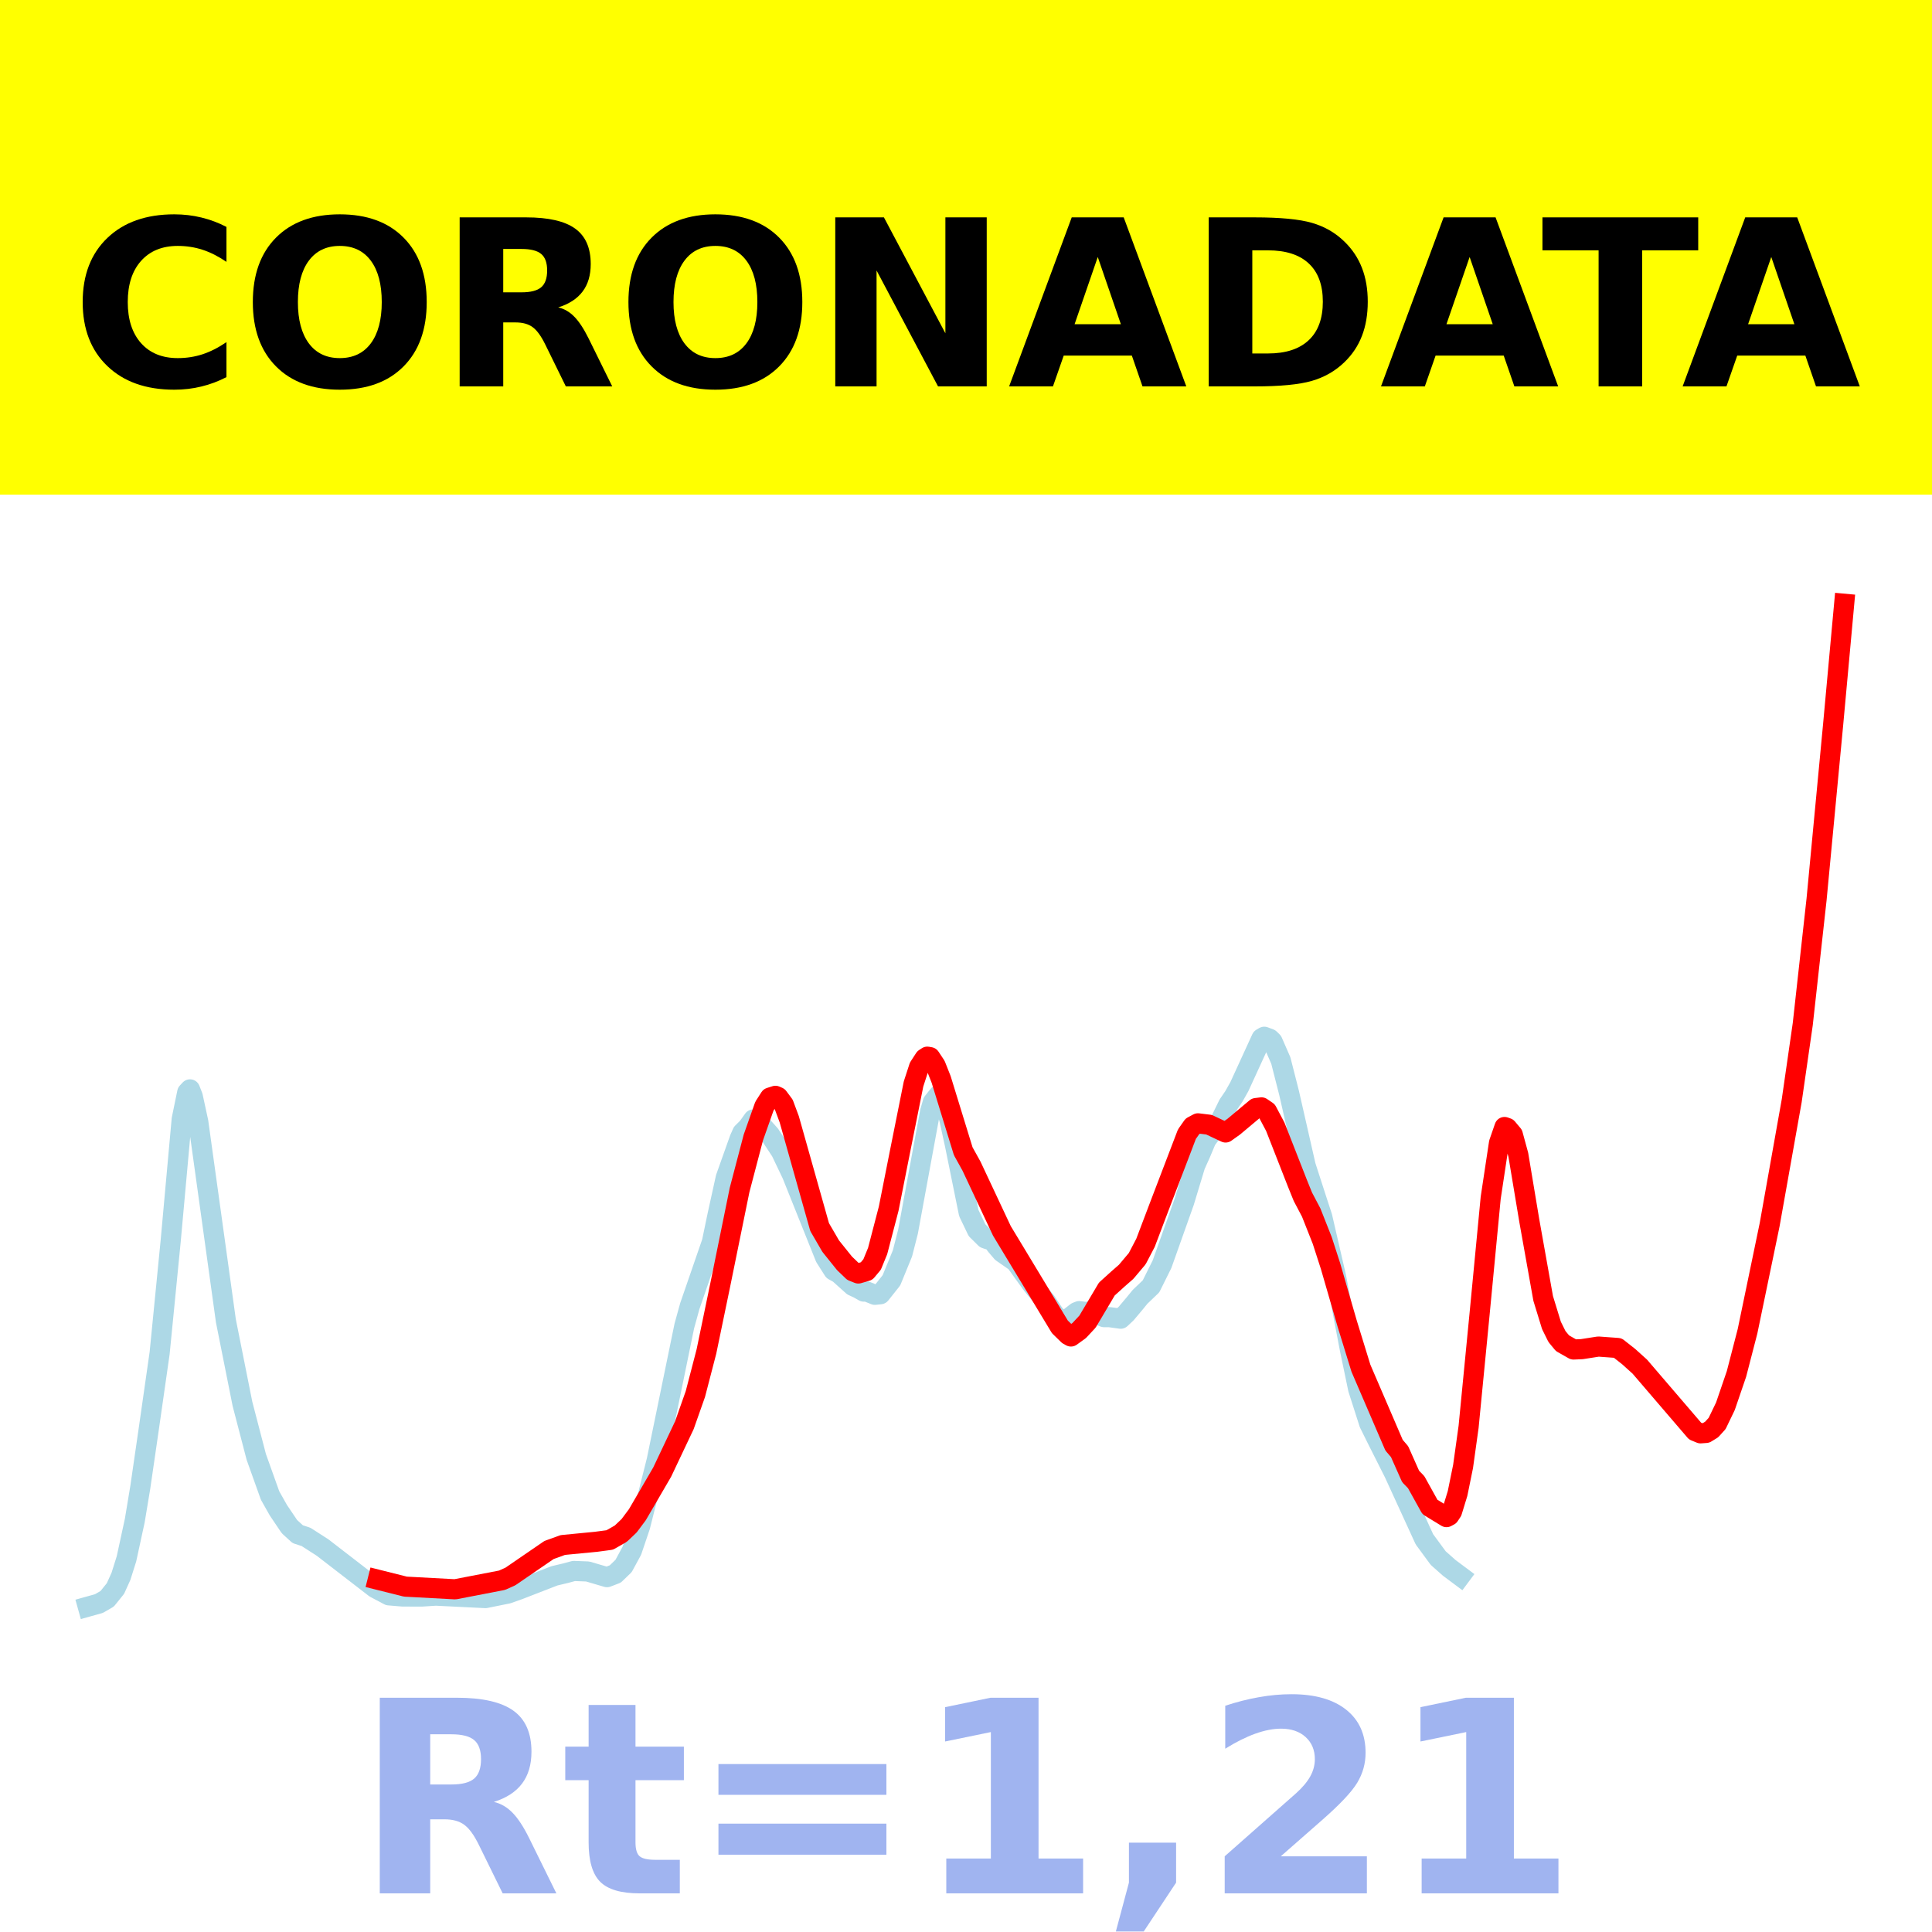
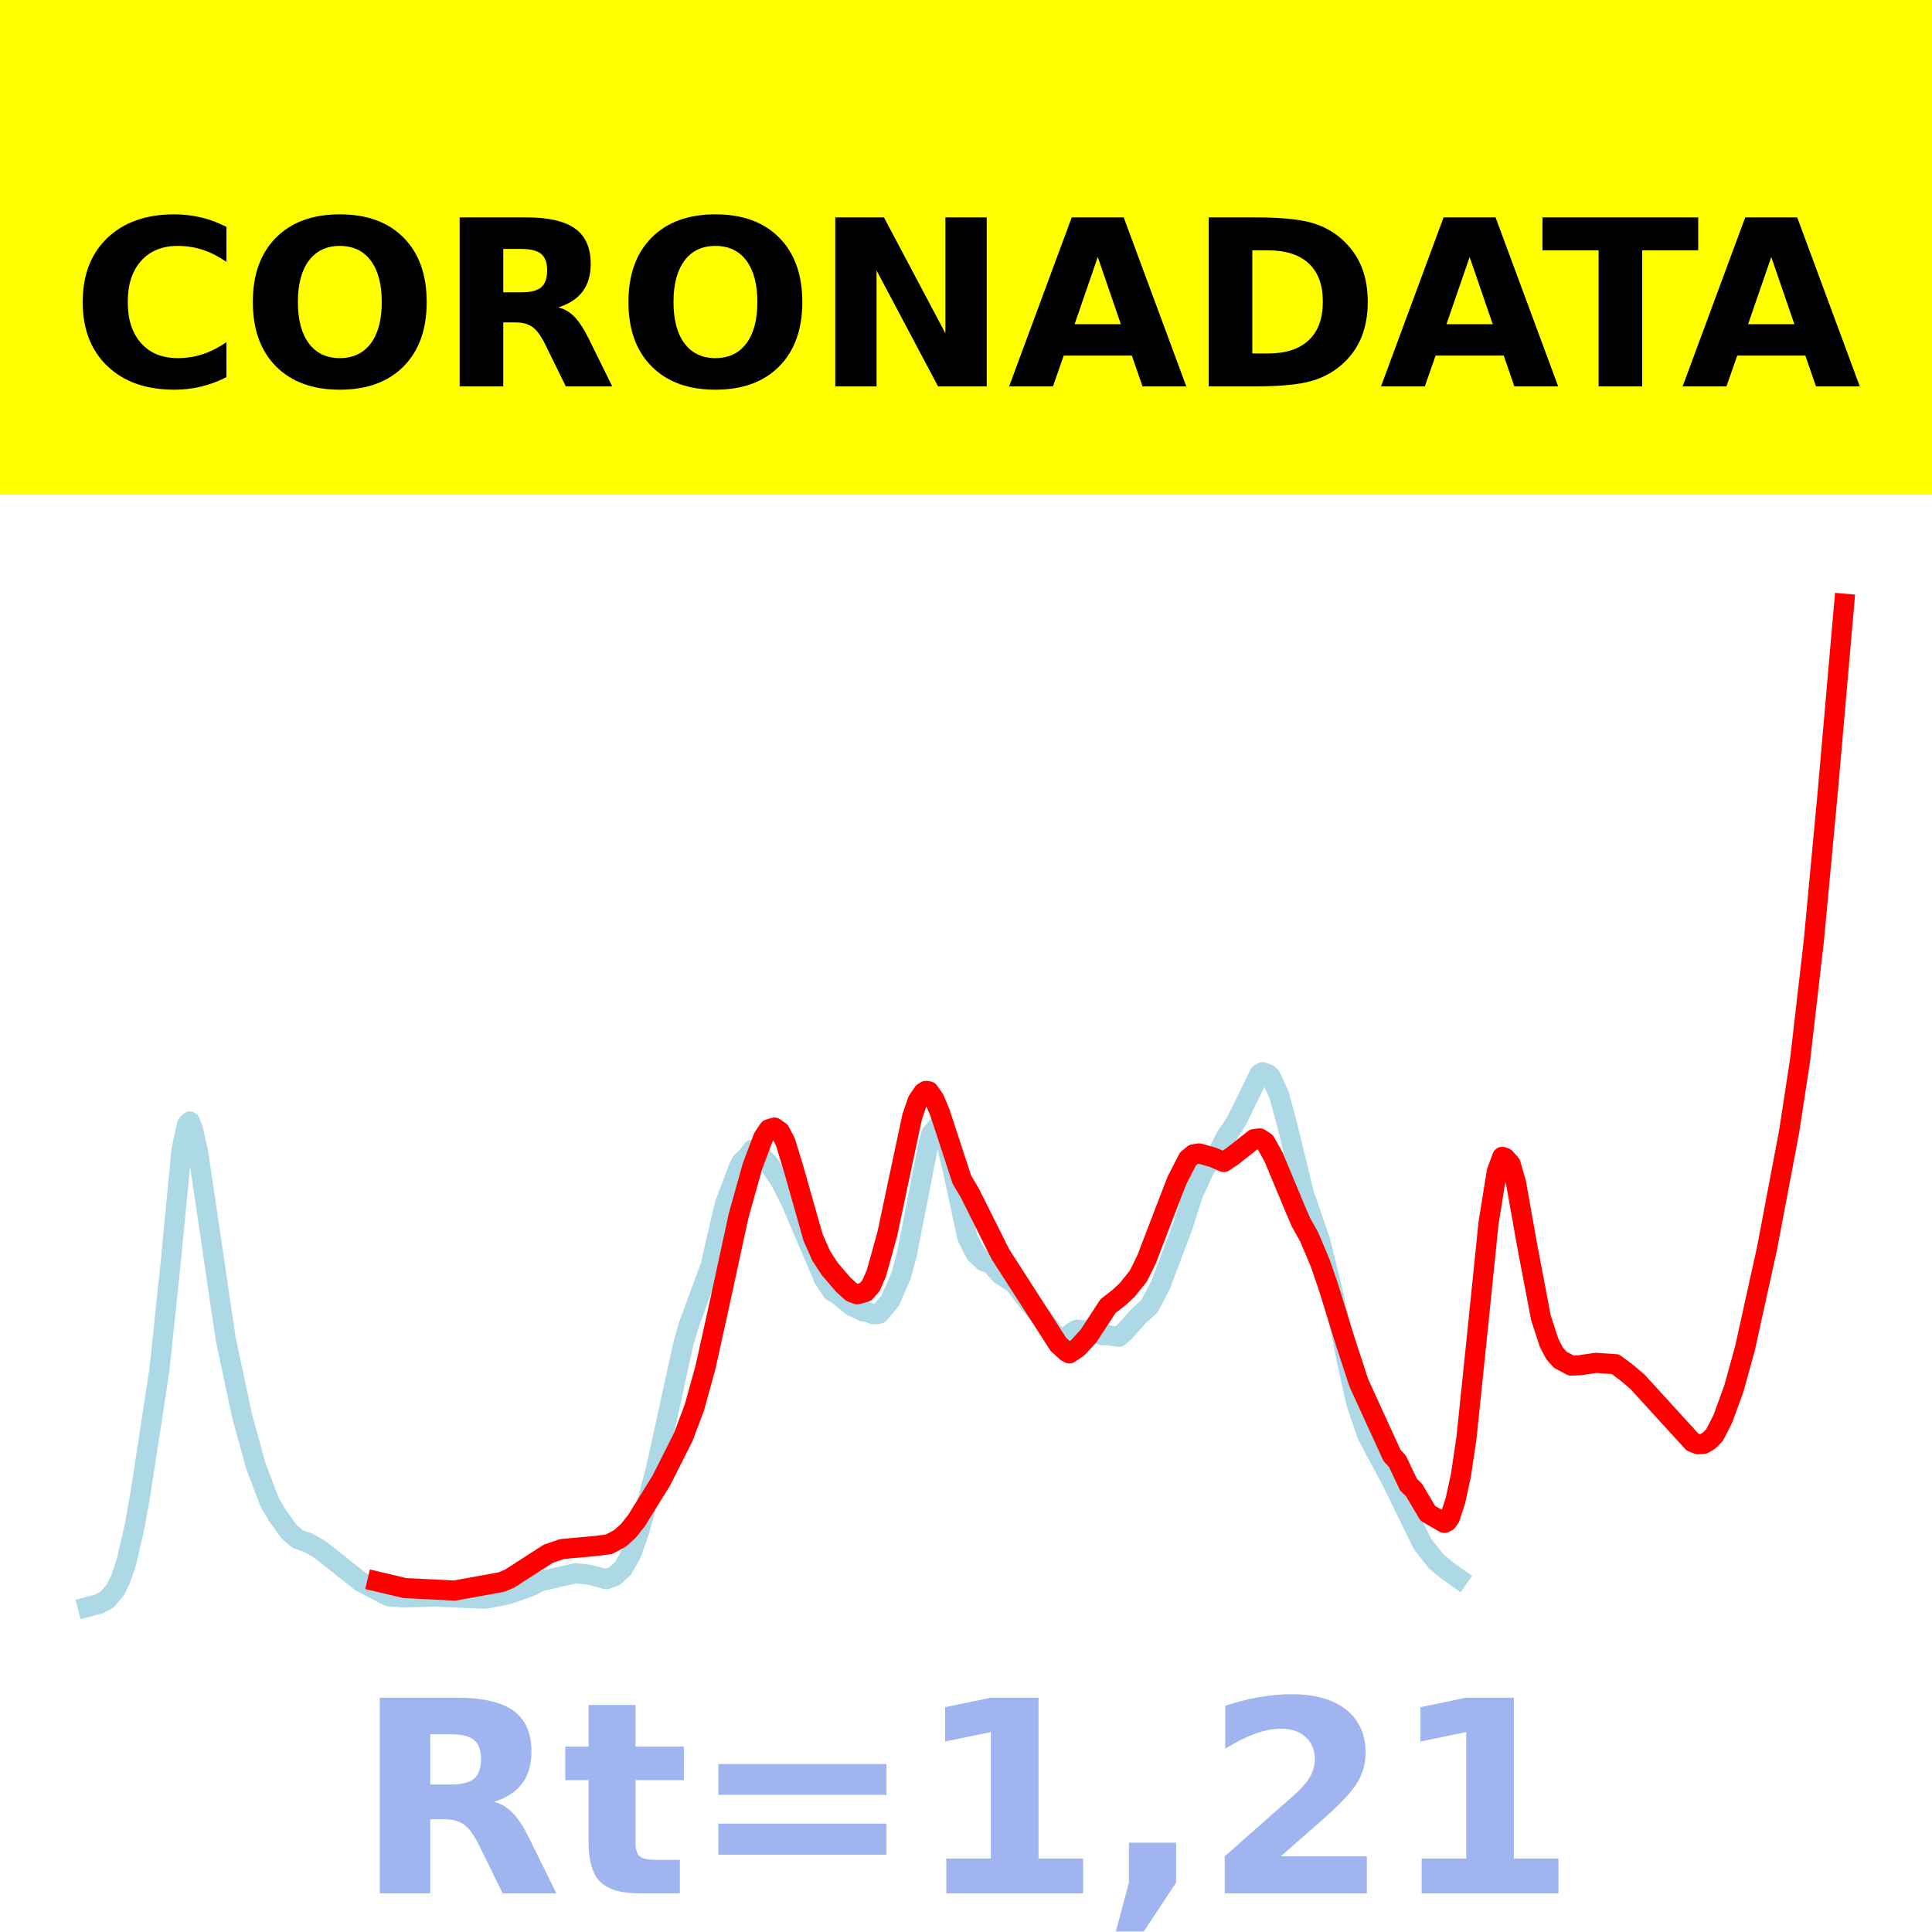
<svg xmlns="http://www.w3.org/2000/svg" xmlns:xlink="http://www.w3.org/1999/xlink" height="144pt" version="1.1" viewBox="0 0 144 144" width="144pt">
  <defs>
    <style type="text/css">*{stroke-linecap:butt;stroke-linejoin:round;}</style>
  </defs>
  <g id="figure_1">
    <g id="patch_1">
      <path d="M 0 144  L 144 144  L 144 0  L 0 0  z " style="fill:#ffffff;" />
    </g>
    <g id="axes_1">
      <g id="patch_2">
        <path d="M 0 144  L 144 144  L 144 0  L 0 0  z " style="fill:#ffffff;" />
      </g>
      <g id="line2d_1">
-         <path clip-path="url(#p77dbc410a4)" d="M 6.545 119.752  L 7.369 119.522  L 7.986 119.167  L 8.604 118.4  L 9.015 117.493  L 9.427 116.185  L 10.045 113.334  L 10.456 110.859  L 11.074 106.607  L 11.897 100.859  L 12.72 92.513  L 13.544 83.415  L 13.955 81.419  L 14.161 81.196  L 14.367 81.719  L 14.779 83.621  L 16.837 98.45  L 18.072 104.638  L 19.101 108.589  L 20.13 111.468  L 20.748 112.562  L 21.571 113.784  L 22.189 114.349  L 22.806 114.55  L 24.041 115.343  L 27.952 118.361  L 28.981 118.907  L 30.01 118.994  L 31.451 118.996  L 32.48 118.929  L 36.185 119.112  L 37.832 118.779  L 38.655 118.489  L 41.331 117.452  L 42.154 117.257  L 42.772 117.09  L 43.801 117.129  L 45.242 117.552  L 45.859 117.316  L 46.477 116.72  L 47.094 115.584  L 47.712 113.757  L 48.947 108.85  L 51.005 98.832  L 51.417 97.341  L 53.063 92.572  L 53.475 90.591  L 54.093 87.783  L 55.122 84.889  L 55.328 84.425  L 55.739 84.016  L 56.151 83.437  L 56.563 83.654  L 57.386 84.57  L 58.209 85.822  L 59.033 87.548  L 61.503 93.717  L 62.12 94.688  L 62.532 94.919  L 63.561 95.843  L 63.973 96.034  L 64.384 96.268  L 64.59 96.257  L 65.208 96.508  L 65.619 96.464  L 66.443 95.426  L 67.266 93.415  L 67.678 91.799  L 69.324 82.855  L 69.53 82.15  L 69.942 81.627  L 70.148 81.739  L 70.353 82.049  L 70.765 83.449  L 71.177 85.336  L 72.206 90.408  L 72.823 91.695  L 73.441 92.305  L 73.647 92.378  L 73.852 92.321  L 74.264 92.86  L 74.676 93.344  L 75.705 94.06  L 76.322 94.922  L 76.94 95.769  L 77.969 97.021  L 78.587 97.951  L 78.998 98.386  L 79.41 98.446  L 80.233 97.804  L 80.439 97.721  L 80.851 97.781  L 81.262 97.754  L 82.292 98.172  L 82.703 98.174  L 83.527 98.288  L 83.938 97.903  L 84.556 97.17  L 84.967 96.665  L 85.791 95.875  L 86.614 94.218  L 88.261 89.581  L 89.084 86.865  L 89.496 85.947  L 89.907 84.965  L 90.937 83.582  L 91.554 82.322  L 91.966 81.719  L 92.377 80.989  L 94.024 77.395  L 94.23 77.273  L 94.642 77.428  L 94.847 77.63  L 95.465 79.045  L 96.082 81.466  L 97.317 86.89  L 98.141 89.439  L 98.552 90.696  L 99.581 95.156  L 100.611 100.566  L 101.228 103.526  L 102.051 106.095  L 102.669 107.342  L 103.904 109.792  L 106.168 114.731  L 107.197 116.131  L 108.021 116.862  L 108.844 117.476  L 108.844 117.476  " style="fill:none;stroke:#add8e6;stroke-linecap:square;stroke-width:1.5;" />
+         <path clip-path="url(#pf576f6d099)" d="M 6.545 119.768  L 7.367 119.552  L 7.984 119.219  L 8.601 118.499  L 9.012 117.648  L 9.423 116.421  L 10.039 113.746  L 10.45 111.424  L 11.067 107.435  L 11.889 102.042  L 12.711 94.212  L 13.533 85.676  L 13.944 83.803  L 14.149 83.594  L 14.355 84.085  L 14.766 85.869  L 16.821 99.783  L 18.054 105.588  L 19.081 109.294  L 20.109 111.995  L 20.726 113.022  L 21.548 114.168  L 22.164 114.699  L 22.986 114.996  L 23.808 115.46  L 26.891 117.896  L 28.946 118.974  L 29.973 119.056  L 31.618 119.026  L 32.44 118.995  L 36.139 119.167  L 37.783 118.855  L 38.81 118.503  L 39.632 118.197  L 40.249 117.867  L 41.893 117.488  L 42.921 117.26  L 43.948 117.378  L 45.181 117.703  L 45.798 117.482  L 46.414 116.923  L 47.031 115.857  L 47.647 114.143  L 48.88 109.54  L 50.935 100.14  L 51.346 98.742  L 52.99 94.268  L 53.401 92.409  L 54.018 89.775  L 55.046 87.059  L 55.251 86.624  L 55.662 86.24  L 56.073 85.697  L 56.484 85.901  L 57.306 86.76  L 58.128 87.934  L 58.95 89.554  L 61.416 95.342  L 62.033 96.253  L 62.444 96.469  L 63.471 97.336  L 63.882 97.515  L 64.293 97.735  L 64.499 97.725  L 65.115 97.961  L 65.526 97.919  L 66.349 96.945  L 67.171 95.058  L 67.582 93.542  L 69.226 85.151  L 69.431 84.49  L 69.842 83.999  L 70.048 84.104  L 70.253 84.395  L 70.664 85.709  L 71.075 87.479  L 72.103 92.238  L 72.719 93.445  L 73.336 94.017  L 73.541 94.086  L 73.747 94.032  L 74.158 94.538  L 74.569 94.992  L 75.596 95.663  L 76.213 96.472  L 76.829 97.266  L 77.857 98.442  L 78.474 99.314  L 78.885 99.722  L 79.296 99.779  L 80.118 99.176  L 80.323 99.098  L 80.734 99.154  L 81.145 99.129  L 82.173 99.522  L 82.584 99.523  L 83.406 99.631  L 83.817 99.269  L 84.433 98.582  L 84.844 98.107  L 85.666 97.366  L 86.488 95.812  L 88.132 91.462  L 88.954 88.913  L 89.365 88.052  L 89.777 87.131  L 90.804 85.833  L 91.421 84.651  L 91.832 84.086  L 92.243 83.401  L 93.887 80.029  L 94.092 79.915  L 94.503 80.06  L 94.709 80.25  L 95.325 81.577  L 95.942 83.848  L 97.175 88.936  L 97.997 91.328  L 98.408 92.507  L 99.435 96.691  L 100.463 101.767  L 101.079 104.545  L 101.902 106.955  L 102.518 108.125  L 103.751 110.423  L 106.012 115.057  L 107.039 116.37  L 107.861 117.056  L 108.683 117.632  L 108.683 117.632  " style="fill:none;stroke:#add8e6;stroke-linecap:square;stroke-width:1.5;" />
      </g>
      <g id="line2d_2">
-         <path clip-path="url(#p77dbc410a4)" d="M 28.158 117.742  L 30.216 118.258  L 33.921 118.457  L 37.42 117.781  L 38.038 117.504  L 40.919 115.529  L 41.949 115.156  L 44.419 114.916  L 45.448 114.78  L 46.271 114.31  L 46.889 113.723  L 47.506 112.897  L 49.358 109.716  L 51.005 106.238  L 51.828 103.907  L 52.652 100.738  L 53.681 95.778  L 55.122 88.701  L 56.151 84.78  L 56.974 82.448  L 57.386 81.807  L 57.798 81.676  L 58.003 81.767  L 58.415 82.32  L 58.827 83.427  L 61.091 91.462  L 61.914 92.878  L 62.943 94.16  L 63.561 94.754  L 63.973 94.918  L 64.59 94.739  L 65.002 94.248  L 65.413 93.246  L 66.237 90.087  L 67.06 85.935  L 68.089 80.794  L 68.501 79.527  L 68.913 78.891  L 69.118 78.758  L 69.324 78.794  L 69.736 79.415  L 70.148 80.456  L 71.794 85.806  L 72.412 86.92  L 74.676 91.743  L 78.998 98.897  L 79.616 99.5  L 79.822 99.614  L 80.439 99.17  L 81.057 98.506  L 81.674 97.466  L 82.497 96.078  L 83.321 95.332  L 83.938 94.792  L 84.762 93.813  L 85.379 92.633  L 86.408 89.92  L 88.467 84.532  L 88.878 83.948  L 89.29 83.727  L 90.113 83.828  L 91.348 84.409  L 91.966 83.968  L 93.612 82.589  L 94.024 82.538  L 94.436 82.819  L 95.053 83.984  L 96.7 88.189  L 97.111 89.203  L 97.729 90.376  L 98.552 92.457  L 99.17 94.369  L 100.405 98.633  L 101.434 101.975  L 103.904 107.715  L 104.316 108.196  L 105.139 110.045  L 105.551 110.47  L 106.58 112.323  L 107.815 113.077  L 108.021 112.967  L 108.226 112.658  L 108.638 111.314  L 109.05 109.293  L 109.461 106.345  L 110.285 97.877  L 111.108 89.281  L 111.726 85.188  L 112.137 84  L 112.343 84.073  L 112.755 84.565  L 113.166 86.073  L 113.99 91.011  L 115.019 96.777  L 115.636 98.787  L 116.048 99.619  L 116.46 100.117  L 117.283 100.584  L 117.901 100.558  L 119.136 100.365  L 120.576 100.47  L 121.4 101.12  L 122.223 101.862  L 126.34 106.663  L 126.751 106.832  L 127.163 106.801  L 127.575 106.548  L 127.986 106.095  L 128.604 104.811  L 129.427 102.405  L 130.25 99.227  L 131.897 91.292  L 133.544 82.04  L 134.367 76.334  L 135.396 67.034  L 136.631 54.005  L 137.455 45  L 137.455 45  " style="fill:none;stroke:#ff0000;stroke-linecap:square;stroke-width:1.5;" />
+         <path clip-path="url(#pf576f6d099)" d="M 28.124 117.881  L 30.179 118.366  L 33.878 118.552  L 37.372 117.918  L 37.988 117.658  L 40.865 115.806  L 41.893 115.456  L 44.359 115.231  L 45.387 115.103  L 46.209 114.662  L 46.825 114.111  L 47.442 113.336  L 49.291 110.352  L 50.935 107.089  L 51.757 104.901  L 52.579 101.929  L 53.607 97.275  L 55.046 90.635  L 56.073 86.957  L 56.895 84.769  L 57.306 84.168  L 57.717 84.045  L 58.128 84.333  L 58.539 85.111  L 59.156 87.133  L 60.594 92.211  L 61.211 93.606  L 61.827 94.554  L 62.855 95.758  L 63.471 96.314  L 63.882 96.469  L 64.499 96.301  L 64.91 95.84  L 65.321 94.9  L 66.143 91.936  L 66.965 88.04  L 67.993 83.218  L 68.404 82.028  L 68.815 81.433  L 69.02 81.307  L 69.226 81.341  L 69.637 81.923  L 70.048 82.9  L 71.692 87.92  L 72.308 88.964  L 74.569 93.49  L 78.885 100.201  L 79.501 100.767  L 79.707 100.874  L 80.323 100.458  L 81.145 99.562  L 82.584 97.348  L 83.406 96.712  L 84.022 96.135  L 84.844 95.116  L 85.461 93.862  L 86.899 90.109  L 87.721 87.984  L 88.543 86.381  L 88.954 86.038  L 89.365 85.968  L 90.393 86.256  L 91.215 86.609  L 91.832 86.196  L 93.476 84.902  L 93.887 84.853  L 94.298 85.118  L 94.914 86.211  L 96.558 90.155  L 96.969 91.106  L 97.586 92.207  L 98.408 94.159  L 99.024 95.954  L 100.257 99.954  L 101.285 103.09  L 103.751 108.475  L 104.162 108.926  L 104.984 110.661  L 105.395 111.059  L 106.423 112.798  L 107.656 113.505  L 107.861 113.402  L 108.067 113.112  L 108.478 111.851  L 108.889 109.955  L 109.3 107.189  L 110.122 99.245  L 110.944 91.18  L 111.56 87.34  L 111.971 86.225  L 112.177 86.294  L 112.588 86.755  L 112.999 88.17  L 113.821 92.803  L 114.849 98.212  L 115.465 100.098  L 115.876 100.879  L 116.287 101.346  L 117.109 101.784  L 117.726 101.76  L 118.959 101.578  L 120.397 101.677  L 121.219 102.287  L 122.041 102.983  L 126.152 107.487  L 126.563 107.646  L 126.974 107.617  L 127.385 107.379  L 127.796 106.955  L 128.412 105.75  L 129.234 103.493  L 130.056 100.511  L 131.7 93.066  L 133.344 84.385  L 134.166 79.022  L 135.194 70.107  L 136.221 59.127  L 137.455 45  L 137.455 45  " style="fill:none;stroke:#ff0000;stroke-linecap:square;stroke-width:1.5;" />
      </g>
      <g id="patch_3">
-         <path d="M 0 144  L 0 0  " style="fill:none;stroke:#ffffff;stroke-linecap:square;stroke-linejoin:miter;stroke-width:0.8;" />
+         <path d="M 0 144  L 0 -0  " style="fill:none;stroke:#ffffff;stroke-linecap:square;stroke-linejoin:miter;stroke-width:0.8;" />
      </g>
      <g id="patch_4">
-         <path d="M 144 144  L 144 0  " style="fill:none;stroke:#ffffff;stroke-linecap:square;stroke-linejoin:miter;stroke-width:0.8;" />
+         <path d="M 144 144  L 144 -0  " style="fill:none;stroke:#ffffff;stroke-linecap:square;stroke-linejoin:miter;stroke-width:0.8;" />
      </g>
      <g id="patch_5">
        <path d="M 0 144  L 144 144  " style="fill:none;stroke:#ffffff;stroke-linecap:square;stroke-linejoin:miter;stroke-width:0.8;" />
      </g>
      <g id="patch_6">
        <path d="M 0 0  L 144 0  " style="fill:none;stroke:#ffffff;stroke-linecap:square;stroke-linejoin:miter;stroke-width:0.8;" />
      </g>
    </g>
    <g id="text_1">
      <g id="patch_7">
        <path d="M -64.848 36.368  L 208.848 36.368  L 208.848 -7.654  L -64.848 -7.654  z " style="fill:#ffff00;stroke:#ffff00;stroke-linejoin:miter;" />
      </g>
      <g transform="translate(72 9.45018)scale(0.1728 -0.1728)" />
      <g transform="translate(-60.87375 28.8)scale(0.1728 -0.1728)">
        <defs>
          <path id="DejaVuSans-Bold-32" />
          <path d="M 67 4  Q 61.812 1.312 56.203 -0.047  Q 50.594 -1.422 44.484 -1.422  Q 26.266 -1.422 15.625 8.766  Q 4.984 18.953 4.984 36.375  Q 4.984 53.859 15.625 64.031  Q 26.266 74.219 44.484 74.219  Q 50.594 74.219 56.203 72.844  Q 61.812 71.484 67 68.797  L 67 53.719  Q 61.766 57.281 56.688 58.938  Q 51.609 60.594 46 60.594  Q 35.938 60.594 30.172 54.141  Q 24.422 47.703 24.422 36.375  Q 24.422 25.094 30.172 18.641  Q 35.938 12.203 46 12.203  Q 51.609 12.203 56.688 13.859  Q 61.766 15.531 67 19.094  z " id="DejaVuSans-Bold-67" />
          <path d="M 42.484 60.594  Q 33.891 60.594 29.156 54.25  Q 24.422 47.906 24.422 36.375  Q 24.422 24.906 29.156 18.547  Q 33.891 12.203 42.484 12.203  Q 51.125 12.203 55.859 18.547  Q 60.594 24.906 60.594 36.375  Q 60.594 47.906 55.859 54.25  Q 51.125 60.594 42.484 60.594  z M 42.484 74.219  Q 60.062 74.219 70.016 64.156  Q 79.984 54.109 79.984 36.375  Q 79.984 18.703 70.016 8.641  Q 60.062 -1.422 42.484 -1.422  Q 24.953 -1.422 14.969 8.641  Q 4.984 18.703 4.984 36.375  Q 4.984 54.109 14.969 64.156  Q 24.953 74.219 42.484 74.219  z " id="DejaVuSans-Bold-79" />
          <path d="M 35.891 40.578  Q 41.797 40.578 44.359 42.766  Q 46.922 44.969 46.922 50  Q 46.922 54.984 44.359 57.125  Q 41.797 59.281 35.891 59.281  L 27.984 59.281  L 27.984 40.578  z M 27.984 27.594  L 27.984 0  L 9.188 0  L 9.188 72.906  L 37.891 72.906  Q 52.297 72.906 59 68.062  Q 65.719 63.234 65.719 52.781  Q 65.719 45.562 62.219 40.922  Q 58.734 36.281 51.703 34.078  Q 55.562 33.203 58.609 30.094  Q 61.672 27 64.797 20.703  L 75 0  L 54.984 0  L 46.094 18.109  Q 43.406 23.578 40.641 25.578  Q 37.891 27.594 33.297 27.594  z " id="DejaVuSans-Bold-82" />
          <path d="M 9.188 72.906  L 30.172 72.906  L 56.688 22.906  L 56.688 72.906  L 74.516 72.906  L 74.516 0  L 53.516 0  L 27 50  L 27 0  L 9.188 0  z " id="DejaVuSans-Bold-78" />
          <path d="M 53.422 13.281  L 24.031 13.281  L 19.391 0  L 0.484 0  L 27.484 72.906  L 49.906 72.906  L 76.906 0  L 58.016 0  z M 28.719 26.812  L 48.688 26.812  L 38.719 55.812  z " id="DejaVuSans-Bold-65" />
          <path d="M 27.984 58.688  L 27.984 14.203  L 34.719 14.203  Q 46.234 14.203 52.312 19.922  Q 58.406 25.641 58.406 36.531  Q 58.406 47.359 52.344 53.016  Q 46.297 58.688 34.719 58.688  z M 9.188 72.906  L 29 72.906  Q 45.609 72.906 53.734 70.531  Q 61.859 68.172 67.672 62.5  Q 72.797 57.562 75.281 51.109  Q 77.781 44.672 77.781 36.531  Q 77.781 28.266 75.281 21.797  Q 72.797 15.328 67.672 10.406  Q 61.812 4.734 53.609 2.359  Q 45.406 0 29 0  L 9.188 0  z " id="DejaVuSans-Bold-68" />
          <path d="M 0.484 72.906  L 67.672 72.906  L 67.672 58.688  L 43.5 58.688  L 43.5 0  L 24.703 0  L 24.703 58.688  L 0.484 58.688  z " id="DejaVuSans-Bold-84" />
        </defs>
        <use xlink:href="#DejaVuSans-Bold-32" />
        <use x="34.814" xlink:href="#DejaVuSans-Bold-32" />
        <use x="69.629" xlink:href="#DejaVuSans-Bold-32" />
        <use x="104.443" xlink:href="#DejaVuSans-Bold-32" />
        <use x="139.258" xlink:href="#DejaVuSans-Bold-32" />
        <use x="174.072" xlink:href="#DejaVuSans-Bold-32" />
        <use x="208.887" xlink:href="#DejaVuSans-Bold-32" />
        <use x="243.701" xlink:href="#DejaVuSans-Bold-32" />
        <use x="278.516" xlink:href="#DejaVuSans-Bold-32" />
        <use x="313.33" xlink:href="#DejaVuSans-Bold-32" />
        <use x="348.145" xlink:href="#DejaVuSans-Bold-32" />
        <use x="382.959" xlink:href="#DejaVuSans-Bold-67" />
        <use x="456.348" xlink:href="#DejaVuSans-Bold-79" />
        <use x="541.357" xlink:href="#DejaVuSans-Bold-82" />
        <use x="618.359" xlink:href="#DejaVuSans-Bold-79" />
        <use x="703.369" xlink:href="#DejaVuSans-Bold-78" />
        <use x="787.061" xlink:href="#DejaVuSans-Bold-65" />
        <use x="864.453" xlink:href="#DejaVuSans-Bold-68" />
        <use x="947.461" xlink:href="#DejaVuSans-Bold-65" />
        <use x="1017.104" xlink:href="#DejaVuSans-Bold-84" />
        <use x="1077.566" xlink:href="#DejaVuSans-Bold-65" />
        <use x="1154.959" xlink:href="#DejaVuSans-Bold-32" />
        <use x="1189.773" xlink:href="#DejaVuSans-Bold-32" />
        <use x="1224.588" xlink:href="#DejaVuSans-Bold-32" />
        <use x="1259.402" xlink:href="#DejaVuSans-Bold-32" />
        <use x="1294.217" xlink:href="#DejaVuSans-Bold-32" />
        <use x="1329.031" xlink:href="#DejaVuSans-Bold-32" />
        <use x="1363.846" xlink:href="#DejaVuSans-Bold-32" />
        <use x="1398.66" xlink:href="#DejaVuSans-Bold-32" />
        <use x="1433.475" xlink:href="#DejaVuSans-Bold-32" />
        <use x="1468.289" xlink:href="#DejaVuSans-Bold-32" />
        <use x="1503.104" xlink:href="#DejaVuSans-Bold-32" />
      </g>
    </g>
    <g id="text_2">
      <g style="fill:#4169e1;opacity:0.5;" transform="translate(26.46875 141.12)scale(0.2 -0.2)">
        <defs>
          <path d="M 27.484 70.219  L 27.484 54.688  L 45.516 54.688  L 45.516 42.188  L 27.484 42.188  L 27.484 19  Q 27.484 15.188 29 13.844  Q 30.516 12.5 35.016 12.5  L 44 12.5  L 44 0  L 29 0  Q 18.656 0 14.328 4.312  Q 10.016 8.641 10.016 19  L 10.016 42.188  L 1.312 42.188  L 1.312 54.688  L 10.016 54.688  L 10.016 70.219  z " id="DejaVuSans-Bold-116" />
          <path d="M 10.594 48.188  L 73.188 48.188  L 73.188 36.719  L 10.594 36.719  z M 10.594 25.984  L 73.188 25.984  L 73.188 14.406  L 10.594 14.406  z " id="DejaVuSans-Bold-61" />
          <path d="M 11.719 12.984  L 28.328 12.984  L 28.328 60.109  L 11.281 56.594  L 11.281 69.391  L 28.219 72.906  L 46.094 72.906  L 46.094 12.984  L 62.703 12.984  L 62.703 0  L 11.719 0  z " id="DejaVuSans-Bold-49" />
          <path d="M 10.203 18.891  L 27.781 18.891  L 27.781 4  L 15.719 -14.203  L 5.328 -14.203  L 10.203 4  z " id="DejaVuSans-Bold-44" />
          <path d="M 28.812 13.812  L 60.891 13.812  L 60.891 0  L 7.906 0  L 7.906 13.812  L 34.516 37.312  Q 38.094 40.531 39.797 43.609  Q 41.5 46.688 41.5 50  Q 41.5 55.125 38.062 58.25  Q 34.625 61.375 28.906 61.375  Q 24.516 61.375 19.281 59.5  Q 14.062 57.625 8.109 53.906  L 8.109 69.922  Q 14.453 72.016 20.656 73.109  Q 26.859 74.219 32.812 74.219  Q 45.906 74.219 53.156 68.453  Q 60.406 62.703 60.406 52.391  Q 60.406 46.438 57.328 41.281  Q 54.25 36.141 44.391 27.484  z " id="DejaVuSans-Bold-50" />
        </defs>
        <use xlink:href="#DejaVuSans-Bold-82" />
        <use x="77.002" xlink:href="#DejaVuSans-Bold-116" />
        <use x="124.805" xlink:href="#DejaVuSans-Bold-61" />
        <use x="208.594" xlink:href="#DejaVuSans-Bold-49" />
        <use x="278.174" xlink:href="#DejaVuSans-Bold-44" />
        <use x="316.162" xlink:href="#DejaVuSans-Bold-50" />
        <use x="385.742" xlink:href="#DejaVuSans-Bold-49" />
      </g>
    </g>
  </g>
  <defs>
-     <clipPath id="p77dbc410a4">
+     <clipPath id="pf576f6d099">
      <rect height="144" width="144" x="0" y="0" />
    </clipPath>
  </defs>
</svg>
